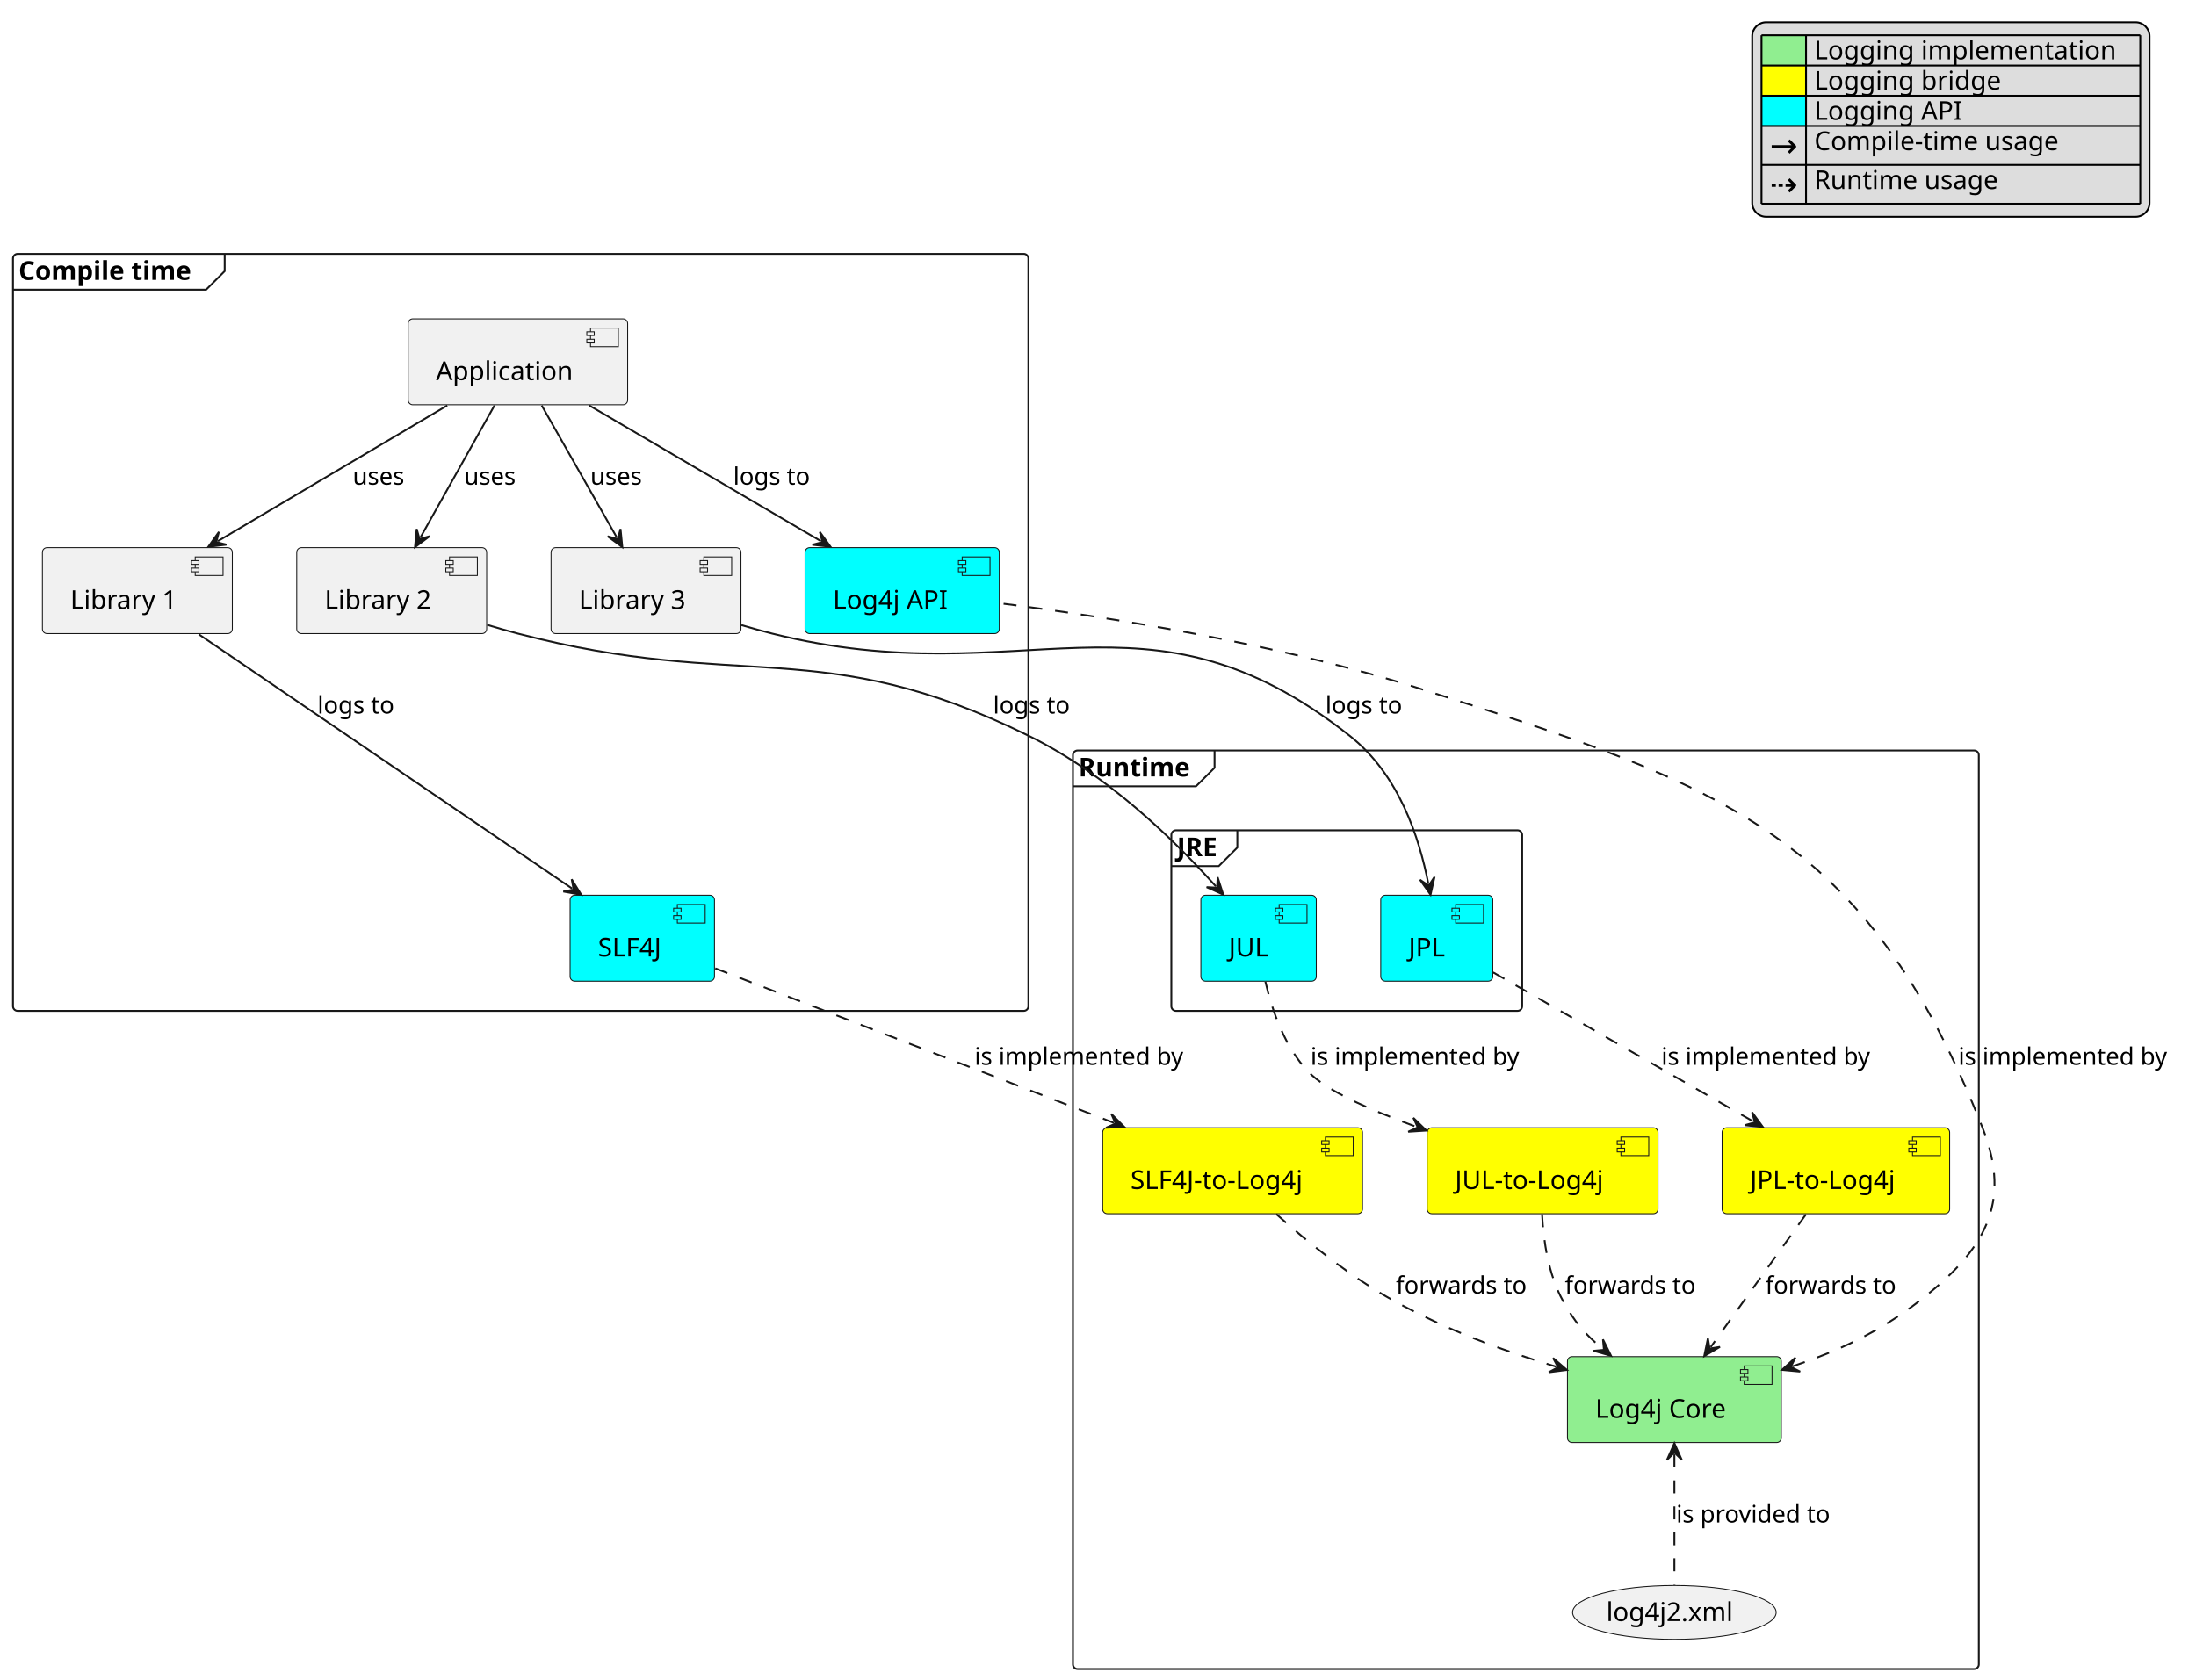
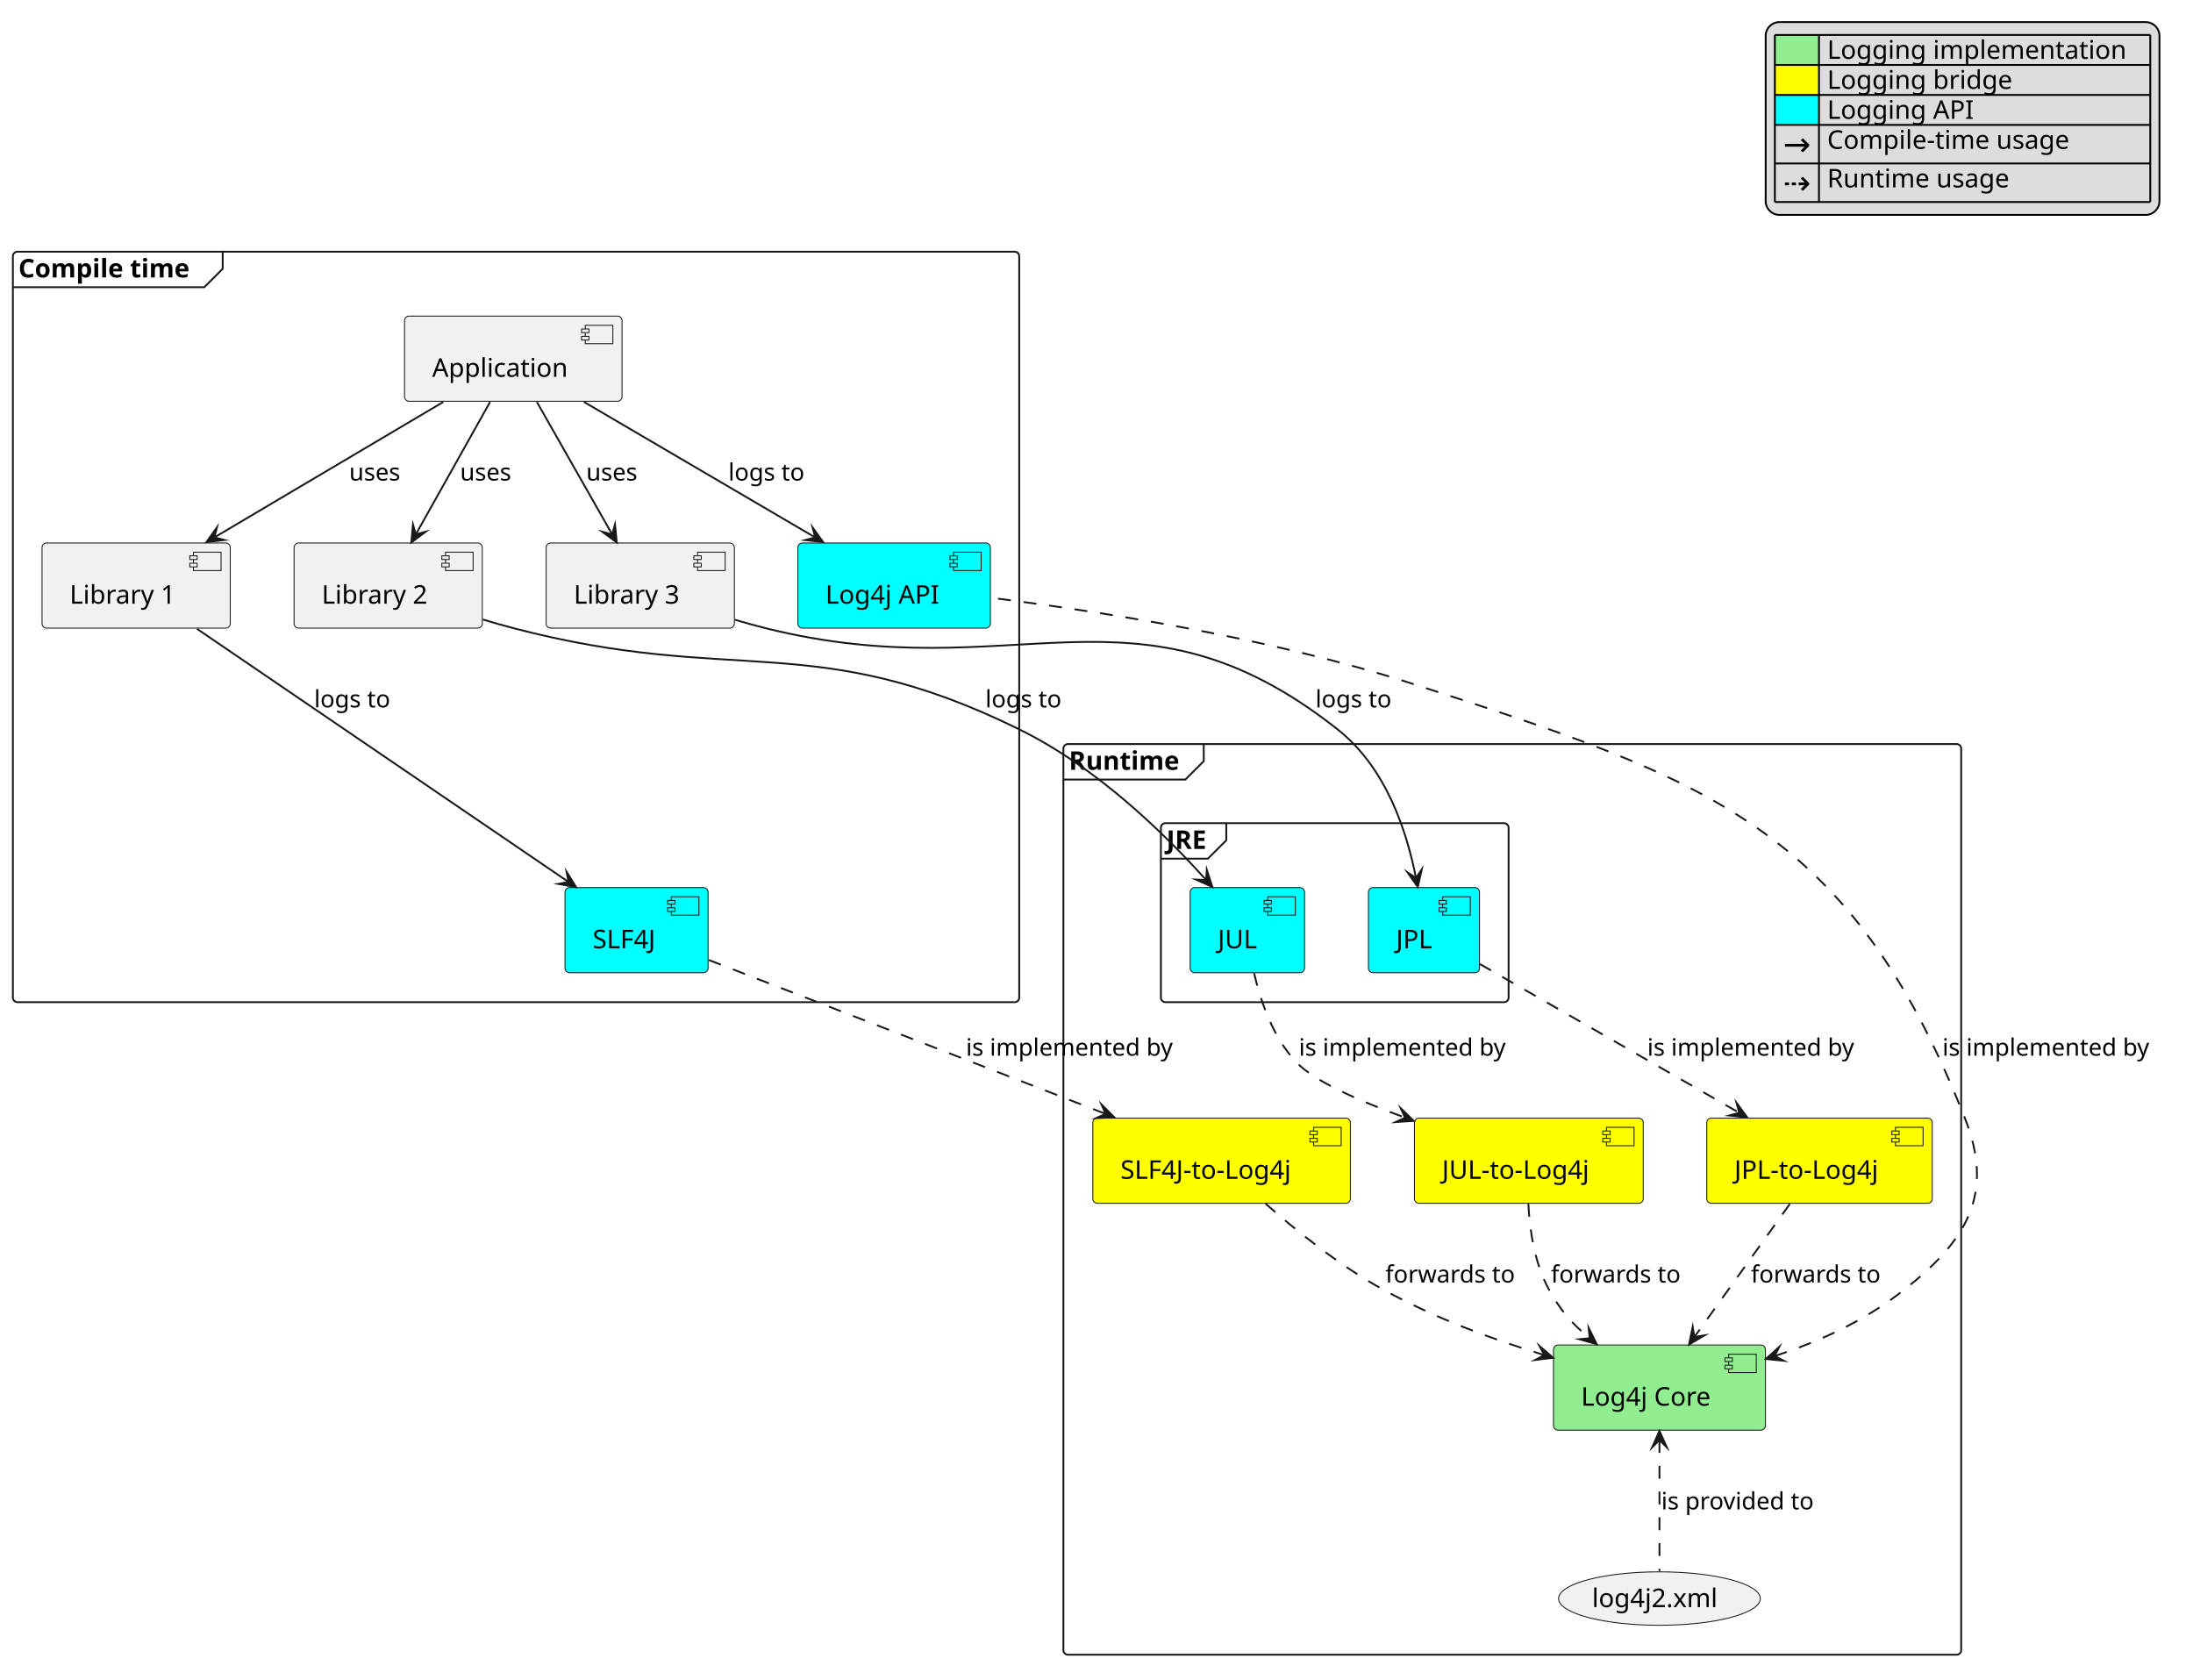
- <svg xmlns="http://www.w3.org/2000/svg" contentStyleType="text/css" data-diagram-type="DESCRIPTION" height="905px" preserveAspectRatio="none" style="width:1183px;height:905px;background:#FFFFFF;" version="1.1" viewBox="0 0 1183 905" width="1183px" zoomAndPan="magnify">
+ <svg xmlns="http://www.w3.org/2000/svg" contentStyleType="text/css" data-diagram-type="DESCRIPTION" height="913px" preserveAspectRatio="none" style="width:1192px;height:913px;background:#FFFFFF;" version="1.1" viewBox="0 0 1192 913" width="1192px" zoomAndPan="magnify">
  <defs />
  <g>
    <g class="legend" data-source-line="43">
-       <rect fill="#DDDDDD" height="104.797" rx="7.5" ry="7.5" style="stroke:#000000;stroke-width:1;" width="214.048" x="943.932" y="12" />
-       <rect fill="#90EE90" height="16.297" style="stroke:none;stroke-width:1;" width="23.982" x="948.932" y="19" />
-       <text fill="#000000" font-family="sans-serif" font-size="14" lengthAdjust="spacing" textLength="4.45" x="948.932" y="31.995"> </text>
-       <text fill="#000000" font-family="sans-serif" font-size="14" lengthAdjust="spacing" textLength="171.165" x="977.365" y="31.995">Logging implementation</text>
-       <rect fill="#FFFF00" height="16.297" style="stroke:none;stroke-width:1;" width="23.982" x="948.932" y="35.297" />
-       <text fill="#000000" font-family="sans-serif" font-size="14" lengthAdjust="spacing" textLength="4.45" x="948.932" y="48.292"> </text>
-       <text fill="#000000" font-family="sans-serif" font-size="14" lengthAdjust="spacing" textLength="105.157" x="977.365" y="48.292">Logging bridge</text>
-       <rect fill="#00FFFF" height="16.297" style="stroke:none;stroke-width:1;" width="23.982" x="948.932" y="51.594" />
-       <text fill="#000000" font-family="sans-serif" font-size="14" lengthAdjust="spacing" textLength="4.45" x="948.932" y="64.589"> </text>
-       <text fill="#000000" font-family="sans-serif" font-size="14" lengthAdjust="spacing" textLength="82.387" x="977.365" y="64.589">Logging API</text>
-       <text fill="#000000" font-family="sans-serif" font-size="14" lengthAdjust="spacing" textLength="4.45" x="948.932" y="85.542"> </text>
-       <text fill="#000000" font-family="sans-serif" font-size="18" lengthAdjust="spacing" textLength="15.082" x="953.382" y="84.599">→</text>
-       <text fill="#000000" font-family="sans-serif" font-size="14" lengthAdjust="spacing" textLength="4.45" x="968.464" y="85.542"> </text>
-       <text fill="#000000" font-family="sans-serif" font-size="14" lengthAdjust="spacing" textLength="140.636" x="977.365" y="80.886">Compile-time usage</text>
-       <text fill="#000000" font-family="sans-serif" font-size="14" lengthAdjust="spacing" textLength="4.45" x="948.932" y="106.495"> </text>
-       <text fill="#000000" font-family="sans-serif" font-size="18" lengthAdjust="spacing" textLength="15.082" x="953.382" y="105.552">⇢</text>
-       <text fill="#000000" font-family="sans-serif" font-size="14" lengthAdjust="spacing" textLength="4.45" x="968.464" y="106.495"> </text>
-       <text fill="#000000" font-family="sans-serif" font-size="14" lengthAdjust="spacing" textLength="105.8" x="977.365" y="101.839">Runtime usage</text>
-       <line style="stroke:#000000;stroke-width:1;" x1="948.932" x2="1152.98" y1="19" y2="19" />
-       <line style="stroke:#000000;stroke-width:1;" x1="948.932" x2="1152.98" y1="35.297" y2="35.297" />
-       <line style="stroke:#000000;stroke-width:1;" x1="948.932" x2="1152.98" y1="51.594" y2="51.594" />
-       <line style="stroke:#000000;stroke-width:1;" x1="948.932" x2="1152.98" y1="67.891" y2="67.891" />
-       <line style="stroke:#000000;stroke-width:1;" x1="948.932" x2="1152.98" y1="88.844" y2="88.844" />
-       <line style="stroke:#000000;stroke-width:1;" x1="948.932" x2="1152.98" y1="109.797" y2="109.797" />
-       <line style="stroke:#000000;stroke-width:1;" x1="948.932" x2="948.932" y1="19" y2="109.797" />
-       <line style="stroke:#000000;stroke-width:1;" x1="972.915" x2="972.915" y1="19" y2="109.797" />
-       <line style="stroke:#000000;stroke-width:1;" x1="1152.98" x2="1152.98" y1="19" y2="109.797" />
-     </g>
-     <g class="cluster" data-qualified-name="Compile time" data-source-line="1" id="ent0002">
+       <rect fill="#DDDDDD" height="104.797" rx="7.5" ry="7.5" style="stroke:#000000;stroke-width:1;" width="214.048" x="959.722" y="12" />
+       <rect fill="#90EE90" height="16.297" style="stroke:none;stroke-width:1;" width="23.982" x="964.722" y="19" />
+       <text fill="#000000" font-family="sans-serif" font-size="14" lengthAdjust="spacing" textLength="4.45" x="964.722" y="31.995"> </text>
+       <text fill="#000000" font-family="sans-serif" font-size="14" lengthAdjust="spacing" textLength="171.165" x="993.155" y="31.995">Logging implementation</text>
+       <rect fill="#FFFF00" height="16.297" style="stroke:none;stroke-width:1;" width="23.982" x="964.722" y="35.297" />
+       <text fill="#000000" font-family="sans-serif" font-size="14" lengthAdjust="spacing" textLength="4.45" x="964.722" y="48.292"> </text>
+       <text fill="#000000" font-family="sans-serif" font-size="14" lengthAdjust="spacing" textLength="105.157" x="993.155" y="48.292">Logging bridge</text>
+       <rect fill="#00FFFF" height="16.297" style="stroke:none;stroke-width:1;" width="23.982" x="964.722" y="51.594" />
+       <text fill="#000000" font-family="sans-serif" font-size="14" lengthAdjust="spacing" textLength="4.45" x="964.722" y="64.589"> </text>
+       <text fill="#000000" font-family="sans-serif" font-size="14" lengthAdjust="spacing" textLength="82.387" x="993.155" y="64.589">Logging API</text>
+       <text fill="#000000" font-family="sans-serif" font-size="14" lengthAdjust="spacing" textLength="4.45" x="964.722" y="85.542"> </text>
+       <text fill="#000000" font-family="sans-serif" font-size="18" lengthAdjust="spacing" textLength="15.082" x="969.172" y="84.599">→</text>
+       <text fill="#000000" font-family="sans-serif" font-size="14" lengthAdjust="spacing" textLength="4.45" x="984.254" y="85.542"> </text>
+       <text fill="#000000" font-family="sans-serif" font-size="14" lengthAdjust="spacing" textLength="140.636" x="993.155" y="80.886">Compile-time usage</text>
+       <text fill="#000000" font-family="sans-serif" font-size="14" lengthAdjust="spacing" textLength="4.45" x="964.722" y="106.495"> </text>
+       <text fill="#000000" font-family="sans-serif" font-size="18" lengthAdjust="spacing" textLength="15.082" x="969.172" y="105.552">⇢</text>
+       <text fill="#000000" font-family="sans-serif" font-size="14" lengthAdjust="spacing" textLength="4.45" x="984.254" y="106.495"> </text>
+       <text fill="#000000" font-family="sans-serif" font-size="14" lengthAdjust="spacing" textLength="105.8" x="993.155" y="101.839">Runtime usage</text>
+       <line style="stroke:#000000;stroke-width:1;" x1="964.722" x2="1168.77" y1="19" y2="19" />
+       <line style="stroke:#000000;stroke-width:1;" x1="964.722" x2="1168.77" y1="35.297" y2="35.297" />
+       <line style="stroke:#000000;stroke-width:1;" x1="964.722" x2="1168.77" y1="51.594" y2="51.594" />
+       <line style="stroke:#000000;stroke-width:1;" x1="964.722" x2="1168.77" y1="67.891" y2="67.891" />
+       <line style="stroke:#000000;stroke-width:1;" x1="964.722" x2="1168.77" y1="88.844" y2="88.844" />
+       <line style="stroke:#000000;stroke-width:1;" x1="964.722" x2="1168.77" y1="109.797" y2="109.797" />
+       <line style="stroke:#000000;stroke-width:1;" x1="964.722" x2="964.722" y1="19" y2="109.797" />
+       <line style="stroke:#000000;stroke-width:1;" x1="988.705" x2="988.705" y1="19" y2="109.797" />
+       <line style="stroke:#000000;stroke-width:1;" x1="1168.77" x2="1168.77" y1="19" y2="109.797" />
+     </g>
+     <g class="cluster" data-qualified-name="Compile time" data-source-line="1" id="ent0001">
      <rect fill="none" height="407.89" rx="2.5" ry="2.5" style="stroke:#181818;stroke-width:1;" width="547" x="7" y="136.797" />
      <path d="M121.043,136.797 L121.043,146.094 L111.043,156.094 L7,156.094" fill="none" style="stroke:#181818;stroke-width:1;" />
-       <text fill="#000000" font-family="sans-serif" font-size="14" font-weight="bold" lengthAdjust="spacing" textLength="104.043" x="10" y="150.792">Compile time</text>
-     </g>
-     <g class="cluster" data-qualified-name="Runtime" data-source-line="14" id="ent0014">
+       <text fill="#000000" font-family="sans-serif" font-size="14" font-weight="700" lengthAdjust="spacing" textLength="104.043" x="10" y="150.792">Compile time</text>
+     </g>
+     <g class="cluster" data-qualified-name="Runtime" data-source-line="14" id="ent0013">
      <rect fill="none" height="494.94" rx="2.5" ry="2.5" style="stroke:#181818;stroke-width:1;" width="488" x="578" y="404.387" />
      <path d="M654.288,404.387 L654.288,413.684 L644.288,423.684 L578,423.684" fill="none" style="stroke:#181818;stroke-width:1;" />
-       <text fill="#000000" font-family="sans-serif" font-size="14" font-weight="bold" lengthAdjust="spacing" textLength="66.288" x="581" y="418.382">Runtime</text>
-     </g>
-     <g class="cluster" data-qualified-name="Runtime.JRE" data-source-line="29" id="ent0025">
+       <text fill="#000000" font-family="sans-serif" font-size="14" font-weight="700" lengthAdjust="spacing" textLength="66.288" x="581" y="418.382">Runtime</text>
+     </g>
+     <g class="cluster" data-qualified-name="Runtime.JRE" data-source-line="29" id="ent0024">
      <rect fill="none" height="97.3" rx="2.5" ry="2.5" style="stroke:#181818;stroke-width:1;" width="189" x="631" y="447.387" />
      <path d="M666.553,447.387 L666.553,456.684 L656.553,466.684 L631,466.684" fill="none" style="stroke:#181818;stroke-width:1;" />
-       <text fill="#000000" font-family="sans-serif" font-size="14" font-weight="bold" lengthAdjust="spacing" textLength="25.553" x="634" y="461.382">JRE</text>
-     </g>
-     <g class="entity" data-qualified-name="Compile time.Application" data-source-line="2" id="ent0003">
+       <text fill="#000000" font-family="sans-serif" font-size="14" font-weight="700" lengthAdjust="spacing" textLength="25.553" x="634" y="461.382">JRE</text>
+     </g>
+     <g class="entity" data-qualified-name="Compile time.Application" data-source-line="2" id="ent0002">
      <rect fill="#F1F1F1" height="46.297" rx="2.5" ry="2.5" style="stroke:#181818;stroke-width:0.5;" width="118.224" x="219.89" y="171.797" />
      <rect fill="#F1F1F1" height="10" style="stroke:#181818;stroke-width:0.5;" width="15" x="318.114" y="176.797" />
      <rect fill="#F1F1F1" height="2" style="stroke:#181818;stroke-width:0.5;" width="4" x="316.114" y="178.797" />
      <rect fill="#F1F1F1" height="2" style="stroke:#181818;stroke-width:0.5;" width="4" x="316.114" y="182.797" />
      <text fill="#000000" font-family="sans-serif" font-size="14" lengthAdjust="spacing" textLength="78.224" x="234.89" y="204.792">Application</text>
    </g>
-     <g class="entity" data-qualified-name="Compile time.Log4j API" data-source-line="2" id="ent0004">
+     <g class="entity" data-qualified-name="Compile time.Log4j API" data-source-line="2" id="ent0003">
      <rect fill="#00FFFF" height="46.297" rx="2.5" ry="2.5" style="stroke:#181818;stroke-width:0.5;" width="104.647" x="433.68" y="295.097" />
      <rect fill="#00FFFF" height="10" style="stroke:#181818;stroke-width:0.5;" width="15" x="518.327" y="300.097" />
      <rect fill="#00FFFF" height="2" style="stroke:#181818;stroke-width:0.5;" width="4" x="516.327" y="302.097" />
      <rect fill="#00FFFF" height="2" style="stroke:#181818;stroke-width:0.5;" width="4" x="516.327" y="306.097" />
      <text fill="#000000" font-family="sans-serif" font-size="14" lengthAdjust="spacing" textLength="64.647" x="448.68" y="328.092">Log4j API</text>
    </g>
-     <g class="entity" data-qualified-name="Compile time.SLF4J" data-source-line="6" id="ent0006">
+     <g class="entity" data-qualified-name="Compile time.SLF4J" data-source-line="6" id="ent0005">
      <rect fill="#00FFFF" height="46.297" rx="2.5" ry="2.5" style="stroke:#181818;stroke-width:0.5;" width="77.775" x="307.11" y="482.387" />
      <rect fill="#00FFFF" height="10" style="stroke:#181818;stroke-width:0.5;" width="15" x="364.885" y="487.387" />
      <rect fill="#00FFFF" height="2" style="stroke:#181818;stroke-width:0.5;" width="4" x="362.885" y="489.387" />
      <rect fill="#00FFFF" height="2" style="stroke:#181818;stroke-width:0.5;" width="4" x="362.885" y="493.387" />
      <text fill="#000000" font-family="sans-serif" font-size="14" lengthAdjust="spacing" textLength="37.775" x="322.11" y="515.382">SLF4J</text>
    </g>
-     <g class="entity" data-qualified-name="Compile time.Library 1" data-source-line="8" id="ent0007">
+     <g class="entity" data-qualified-name="Compile time.Library 1" data-source-line="8" id="ent0006">
      <rect fill="#F1F1F1" height="46.297" rx="2.5" ry="2.5" style="stroke:#181818;stroke-width:0.5;" width="102.31" x="22.85" y="295.097" />
      <rect fill="#F1F1F1" height="10" style="stroke:#181818;stroke-width:0.5;" width="15" x="105.16" y="300.097" />
      <rect fill="#F1F1F1" height="2" style="stroke:#181818;stroke-width:0.5;" width="4" x="103.16" y="302.097" />
      <rect fill="#F1F1F1" height="2" style="stroke:#181818;stroke-width:0.5;" width="4" x="103.16" y="306.097" />
      <text fill="#000000" font-family="sans-serif" font-size="14" lengthAdjust="spacing" textLength="62.31" x="37.85" y="328.092">Library 1</text>
    </g>
-     <g class="entity" data-qualified-name="Compile time.Library 2" data-source-line="10" id="ent0010">
+     <g class="entity" data-qualified-name="Compile time.Library 2" data-source-line="10" id="ent0009">
      <rect fill="#F1F1F1" height="46.297" rx="2.5" ry="2.5" style="stroke:#181818;stroke-width:0.5;" width="102.31" x="159.85" y="295.097" />
      <rect fill="#F1F1F1" height="10" style="stroke:#181818;stroke-width:0.5;" width="15" x="242.16" y="300.097" />
      <rect fill="#F1F1F1" height="2" style="stroke:#181818;stroke-width:0.5;" width="4" x="240.16" y="302.097" />
      <rect fill="#F1F1F1" height="2" style="stroke:#181818;stroke-width:0.5;" width="4" x="240.16" y="306.097" />
      <text fill="#000000" font-family="sans-serif" font-size="14" lengthAdjust="spacing" textLength="62.31" x="174.85" y="328.092">Library 2</text>
    </g>
-     <g class="entity" data-qualified-name="Compile time.Library 3" data-source-line="11" id="ent0012">
+     <g class="entity" data-qualified-name="Compile time.Library 3" data-source-line="11" id="ent0011">
      <rect fill="#F1F1F1" height="46.297" rx="2.5" ry="2.5" style="stroke:#181818;stroke-width:0.5;" width="102.31" x="296.85" y="295.097" />
      <rect fill="#F1F1F1" height="10" style="stroke:#181818;stroke-width:0.5;" width="15" x="379.16" y="300.097" />
      <rect fill="#F1F1F1" height="2" style="stroke:#181818;stroke-width:0.5;" width="4" x="377.16" y="302.097" />
      <rect fill="#F1F1F1" height="2" style="stroke:#181818;stroke-width:0.5;" width="4" x="377.16" y="306.097" />
      <text fill="#000000" font-family="sans-serif" font-size="14" lengthAdjust="spacing" textLength="62.31" x="311.85" y="328.092">Library 3</text>
    </g>
-     <g class="entity" data-qualified-name="Runtime.Log4j Core" data-source-line="16" id="ent0015">
+     <g class="entity" data-qualified-name="Runtime.Log4j Core" data-source-line="16" id="ent0014">
      <rect fill="#90EE90" height="46.297" rx="2.5" ry="2.5" style="stroke:#181818;stroke-width:0.5;" width="115.209" x="844.4" y="730.987" />
      <rect fill="#90EE90" height="10" style="stroke:#181818;stroke-width:0.5;" width="15" x="939.609" y="735.987" />
      <rect fill="#90EE90" height="2" style="stroke:#181818;stroke-width:0.5;" width="4" x="937.609" y="737.987" />
      <rect fill="#90EE90" height="2" style="stroke:#181818;stroke-width:0.5;" width="4" x="937.609" y="741.987" />
      <text fill="#000000" font-family="sans-serif" font-size="14" lengthAdjust="spacing" textLength="75.209" x="859.4" y="763.982">Log4j Core</text>
    </g>
-     <g class="entity" data-qualified-name="Runtime.log4j2.xml" data-source-line="17" id="ent0017">
+     <g class="entity" data-qualified-name="Runtime.log4j2.xml" data-source-line="17" id="ent0016">
      <ellipse cx="901.997" cy="868.811" fill="#F1F1F1" rx="54.837" ry="14.524" style="stroke:#181818;stroke-width:0.5;" />
      <text fill="#000000" font-family="sans-serif" font-size="14" lengthAdjust="spacing" textLength="73.309" x="865.343" y="873.459">log4j2.xml</text>
    </g>
-     <g class="entity" data-qualified-name="Runtime.JPL-to-Log4j" data-source-line="20" id="ent0019">
+     <g class="entity" data-qualified-name="Runtime.JPL-to-Log4j" data-source-line="20" id="ent0018">
      <rect fill="#FFFF00" height="46.297" rx="2.5" ry="2.5" style="stroke:#181818;stroke-width:0.5;" width="122.578" x="927.71" y="607.687" />
      <rect fill="#FFFF00" height="10" style="stroke:#181818;stroke-width:0.5;" width="15" x="1030.288" y="612.687" />
      <rect fill="#FFFF00" height="2" style="stroke:#181818;stroke-width:0.5;" width="4" x="1028.288" y="614.687" />
      <rect fill="#FFFF00" height="2" style="stroke:#181818;stroke-width:0.5;" width="4" x="1028.288" y="618.687" />
      <text fill="#000000" font-family="sans-serif" font-size="14" lengthAdjust="spacing" textLength="82.578" x="942.71" y="640.682">JPL-to-Log4j</text>
    </g>
-     <g class="entity" data-qualified-name="Runtime.SLF4J-to-Log4j" data-source-line="23" id="ent0021">
+     <g class="entity" data-qualified-name="Runtime.SLF4J-to-Log4j" data-source-line="23" id="ent0020">
      <rect fill="#FFFF00" height="46.297" rx="2.5" ry="2.5" style="stroke:#181818;stroke-width:0.5;" width="139.982" x="594.01" y="607.687" />
      <rect fill="#FFFF00" height="10" style="stroke:#181818;stroke-width:0.5;" width="15" x="713.992" y="612.687" />
      <rect fill="#FFFF00" height="2" style="stroke:#181818;stroke-width:0.5;" width="4" x="711.992" y="614.687" />
      <rect fill="#FFFF00" height="2" style="stroke:#181818;stroke-width:0.5;" width="4" x="711.992" y="618.687" />
      <text fill="#000000" font-family="sans-serif" font-size="14" lengthAdjust="spacing" textLength="99.982" x="609.01" y="640.682">SLF4J-to-Log4j</text>
    </g>
-     <g class="entity" data-qualified-name="Runtime.JUL-to-Log4j" data-source-line="26" id="ent0023">
+     <g class="entity" data-qualified-name="Runtime.JUL-to-Log4j" data-source-line="26" id="ent0022">
      <rect fill="#FFFF00" height="46.297" rx="2.5" ry="2.5" style="stroke:#181818;stroke-width:0.5;" width="124.383" x="768.81" y="607.687" />
      <rect fill="#FFFF00" height="10" style="stroke:#181818;stroke-width:0.5;" width="15" x="873.193" y="612.687" />
      <rect fill="#FFFF00" height="2" style="stroke:#181818;stroke-width:0.5;" width="4" x="871.193" y="614.687" />
      <rect fill="#FFFF00" height="2" style="stroke:#181818;stroke-width:0.5;" width="4" x="871.193" y="618.687" />
      <text fill="#000000" font-family="sans-serif" font-size="14" lengthAdjust="spacing" textLength="84.383" x="783.81" y="640.682">JUL-to-Log4j</text>
    </g>
-     <g class="entity" data-qualified-name="Runtime.JRE.JPL" data-source-line="30" id="ent0026">
+     <g class="entity" data-qualified-name="Runtime.JRE.JPL" data-source-line="30" id="ent0025">
      <rect fill="#00FFFF" height="46.297" rx="2.5" ry="2.5" style="stroke:#181818;stroke-width:0.5;" width="60.371" x="743.81" y="482.387" />
      <rect fill="#00FFFF" height="10" style="stroke:#181818;stroke-width:0.5;" width="15" x="784.181" y="487.387" />
      <rect fill="#00FFFF" height="2" style="stroke:#181818;stroke-width:0.5;" width="4" x="782.181" y="489.387" />
      <rect fill="#00FFFF" height="2" style="stroke:#181818;stroke-width:0.5;" width="4" x="782.181" y="493.387" />
      <text fill="#000000" font-family="sans-serif" font-size="14" lengthAdjust="spacing" textLength="20.371" x="758.81" y="515.382">JPL</text>
    </g>
-     <g class="entity" data-qualified-name="Runtime.JRE.JUL" data-source-line="31" id="ent0027">
+     <g class="entity" data-qualified-name="Runtime.JRE.JUL" data-source-line="31" id="ent0026">
      <rect fill="#00FFFF" height="46.297" rx="2.5" ry="2.5" style="stroke:#181818;stroke-width:0.5;" width="62.176" x="646.91" y="482.387" />
      <rect fill="#00FFFF" height="10" style="stroke:#181818;stroke-width:0.5;" width="15" x="689.086" y="487.387" />
      <rect fill="#00FFFF" height="2" style="stroke:#181818;stroke-width:0.5;" width="4" x="687.086" y="489.387" />
      <rect fill="#00FFFF" height="2" style="stroke:#181818;stroke-width:0.5;" width="4" x="687.086" y="493.387" />
      <text fill="#000000" font-family="sans-serif" font-size="14" lengthAdjust="spacing" textLength="22.176" x="661.91" y="515.382">JUL</text>
    </g>
-     <g class="link" data-entity-1="ent0003" data-entity-2="ent0004" data-link-type="dependency" data-source-line="2" id="lnk5">
-       <path d="M317.45,218.477 C354.51,240.197 405.113,269.844 442.233,291.594" fill="none" id="Application-to-Log4j API" style="stroke:#181818;stroke-width:1;" />
-       <polygon fill="#181818" points="447.41,294.627,441.667,286.626,443.096,292.099,437.623,293.528,447.41,294.627" style="stroke:#181818;stroke-width:1;" />
-       <text fill="#000000" font-family="sans-serif" font-size="13" lengthAdjust="spacing" textLength="43.773" x="395" y="261.164">logs to</text>
-     </g>
-     <g class="link" data-entity-1="ent0007" data-entity-2="ent0006" data-link-type="dependency" data-source-line="8" id="lnk8">
-       <path d="M107.08,341.777 C159.46,377.467 255.951,443.189 308.191,478.779" fill="none" id="Library 1-to-SLF4J" style="stroke:#181818;stroke-width:1;" />
-       <polygon fill="#181818" points="313.15,482.157,307.964,473.784,309.018,479.342,303.46,480.395,313.15,482.157" style="stroke:#181818;stroke-width:1;" />
-       <text fill="#000000" font-family="sans-serif" font-size="13" lengthAdjust="spacing" textLength="43.773" x="171" y="384.454">logs to</text>
-     </g>
-     <g class="link" data-entity-1="ent0003" data-entity-2="ent0007" data-link-type="dependency" data-source-line="9" id="lnk9">
-       <path d="M240.92,218.477 C204.22,240.197 154.144,269.822 117.384,291.572" fill="none" id="Application-to-Library 1" style="stroke:#181818;stroke-width:1;" />
-       <polygon fill="#181818" points="112.22,294.627,122.003,293.486,116.523,292.081,117.929,286.601,112.22,294.627" style="stroke:#181818;stroke-width:1;" />
-       <text fill="#000000" font-family="sans-serif" font-size="13" lengthAdjust="spacing" textLength="29.783" x="190" y="261.164">uses</text>
-     </g>
-     <g class="link" data-entity-1="ent0003" data-entity-2="ent0010" data-link-type="dependency" data-source-line="10" id="lnk11">
-       <path d="M266.37,218.477 C254.16,240.257 238.685,267.853 226.494,289.593" fill="none" id="Application-to-Library 2" style="stroke:#181818;stroke-width:1;" />
-       <polygon fill="#181818" points="223.56,294.827,231.451,288.933,226.005,290.466,224.473,285.02,223.56,294.827" style="stroke:#181818;stroke-width:1;" />
-       <text fill="#000000" font-family="sans-serif" font-size="13" lengthAdjust="spacing" textLength="29.783" x="250" y="261.164">uses</text>
-     </g>
-     <g class="link" data-entity-1="ent0003" data-entity-2="ent0012" data-link-type="dependency" data-source-line="11" id="lnk13">
-       <path d="M291.82,218.477 C304.21,240.257 319.913,267.872 332.283,289.612" fill="none" id="Application-to-Library 3" style="stroke:#181818;stroke-width:1;" />
-       <polygon fill="#181818" points="335.25,294.827,334.276,285.026,332.777,290.481,327.322,288.983,335.25,294.827" style="stroke:#181818;stroke-width:1;" />
-       <text fill="#000000" font-family="sans-serif" font-size="13" lengthAdjust="spacing" textLength="29.783" x="318" y="261.164">uses</text>
-     </g>
-     <g class="link" data-entity-1="ent0015" data-entity-2="ent0004" data-link-type="dependency" data-source-line="16" id="lnk16">
-       <path d="M965.636,736.233 C990.146,727.983 1012.3,717.837 1034,700.987 C1068.85,673.907 1084.21,648.737 1068,607.687 C1005.38,449.177 928.36,423.197 766,371.387 C688.86,346.777 595.84,332.317 538.82,325.087" fill="none" id="Log4j Core-backto-Log4j API" style="stroke:#181818;stroke-width:1;stroke-dasharray:7,7;" />
-       <polygon fill="#181818" points="959.95,738.147,969.756,739.067,964.689,736.552,967.204,731.485,959.95,738.147" style="stroke:#181818;stroke-width:1;" />
-       <text fill="#000000" font-family="sans-serif" font-size="13" lengthAdjust="spacing" textLength="120.98" x="1055" y="573.754">is implemented by</text>
-     </g>
-     <g class="link" data-entity-1="ent0015" data-entity-2="ent0017" data-link-type="dependency" data-source-line="17" id="lnk18">
-       <path d="M902,783.657 C902,806.397 902,834.787 902,853.847" fill="none" id="Log4j Core-backto-log4j2.xml" style="stroke:#181818;stroke-width:1;stroke-dasharray:7,7;" />
-       <polygon fill="#181818" points="902,777.657,898,786.657,902,782.657,906,786.657,902,777.657" style="stroke:#181818;stroke-width:1;" />
+     <g class="link" data-entity-1="ent0002" data-entity-2="ent0003" data-link-type="dependency" data-source-line="2" id="lnk4">
+       <path d="M317.45,218.477 C354.51,240.197 405.976,270.349 443.096,292.099" fill="none" id="Application-to-Log4j API" style="stroke:#181818;stroke-width:1;" />
+       <polygon fill="#181818" points="447.41,294.627,441.667,286.626,443.096,292.099,437.623,293.528,447.41,294.627" style="stroke:#181818;stroke-width:1;stroke-linejoin:miter;stroke-miterlimit:10;" />
+       <text fill="#000000" font-family="sans-serif" font-size="13" lengthAdjust="spacing" textLength="43.773" x="395.89" y="261.164">logs to</text>
+     </g>
+     <g class="link" data-entity-1="ent0006" data-entity-2="ent0005" data-link-type="dependency" data-source-line="8" id="lnk7">
+       <path d="M107.08,341.777 C159.46,377.467 256.778,443.752 309.018,479.342" fill="none" id="Library 1-to-SLF4J" style="stroke:#181818;stroke-width:1;" />
+       <polygon fill="#181818" points="313.15,482.157,307.964,473.784,309.018,479.342,303.46,480.395,313.15,482.157" style="stroke:#181818;stroke-width:1;stroke-linejoin:miter;stroke-miterlimit:10;" />
+       <text fill="#000000" font-family="sans-serif" font-size="13" lengthAdjust="spacing" textLength="43.773" x="170.74" y="384.454">logs to</text>
+     </g>
+     <g class="link" data-entity-1="ent0002" data-entity-2="ent0006" data-link-type="dependency" data-source-line="9" id="lnk8">
+       <path d="M240.92,218.477 C204.22,240.197 153.283,270.331 116.523,292.081" fill="none" id="Application-to-Library 1" style="stroke:#181818;stroke-width:1;" />
+       <polygon fill="#181818" points="112.22,294.627,122.003,293.486,116.523,292.081,117.929,286.601,112.22,294.627" style="stroke:#181818;stroke-width:1;stroke-linejoin:miter;stroke-miterlimit:10;" />
+       <text fill="#000000" font-family="sans-serif" font-size="13" lengthAdjust="spacing" textLength="29.783" x="189.77" y="261.164">uses</text>
+     </g>
+     <g class="link" data-entity-1="ent0002" data-entity-2="ent0009" data-link-type="dependency" data-source-line="10" id="lnk10">
+       <path d="M266.37,218.477 C254.16,240.257 238.195,268.726 226.005,290.466" fill="none" id="Application-to-Library 2" style="stroke:#181818;stroke-width:1;" />
+       <polygon fill="#181818" points="223.56,294.827,231.451,288.933,226.005,290.466,224.473,285.02,223.56,294.827" style="stroke:#181818;stroke-width:1;stroke-linejoin:miter;stroke-miterlimit:10;" />
+       <text fill="#000000" font-family="sans-serif" font-size="13" lengthAdjust="spacing" textLength="29.783" x="250.07" y="261.164">uses</text>
+     </g>
+     <g class="link" data-entity-1="ent0002" data-entity-2="ent0011" data-link-type="dependency" data-source-line="11" id="lnk12">
+       <path d="M291.82,218.477 C304.21,240.257 320.407,268.741 332.777,290.481" fill="none" id="Application-to-Library 3" style="stroke:#181818;stroke-width:1;" />
+       <polygon fill="#181818" points="335.25,294.827,334.276,285.026,332.777,290.481,327.322,288.983,335.25,294.827" style="stroke:#181818;stroke-width:1;stroke-linejoin:miter;stroke-miterlimit:10;" />
+       <text fill="#000000" font-family="sans-serif" font-size="13" lengthAdjust="spacing" textLength="29.783" x="318.63" y="261.164">uses</text>
+     </g>
+     <g class="link" data-entity-1="ent0014" data-entity-2="ent0003" data-link-type="dependency" data-source-line="16" id="lnk15">
+       <path d="M964.588,737.03 C989.468,728.82 1013.06,718.227 1035,700.987 C1069.58,673.807 1084.16,648.597 1068,607.687 C1005.51,449.507 928.86,423.617 767,371.387 C689.56,346.397 596.02,332.027 538.78,324.927" fill="none" id="Log4j Core-backto-Log4j API" style="stroke:#181818;stroke-width:1;stroke-dasharray:7,7;" />
+       <polygon fill="#181818" points="959.84,738.597,969.64,739.575,964.588,737.03,967.133,731.978,959.84,738.597" style="stroke:#181818;stroke-width:1;stroke-linejoin:miter;stroke-miterlimit:10;" />
+       <text fill="#000000" font-family="sans-serif" font-size="13" lengthAdjust="spacing" textLength="120.98" x="1055.79" y="573.754">is implemented by</text>
+     </g>
+     <g class="link" data-entity-1="ent0014" data-entity-2="ent0016" data-link-type="dependency" data-source-line="17" id="lnk17">
+       <path d="M902,782.657 C902,805.397 902,834.787 902,853.847" fill="none" id="Log4j Core-backto-log4j2.xml" style="stroke:#181818;stroke-width:1;stroke-dasharray:7,7;" />
+       <polygon fill="#181818" points="902,777.657,898,786.657,902,782.657,906,786.657,902,777.657" style="stroke:#181818;stroke-width:1;stroke-linejoin:miter;stroke-miterlimit:10;" />
      <text fill="#000000" font-family="sans-serif" font-size="13" lengthAdjust="spacing" textLength="89.058" x="903" y="820.344">is provided to</text>
    </g>
-     <g class="link" data-entity-1="ent0019" data-entity-2="ent0015" data-link-type="dependency" data-source-line="20" id="lnk20">
-       <path d="M972.84,654.367 C957.21,676.157 937.168,704.102 921.568,725.842" fill="none" id="JPL-to-Log4j-to-Log4j Core" style="stroke:#181818;stroke-width:1;stroke-dasharray:7,7;" />
-       <polygon fill="#181818" points="918.07,730.717,926.567,725.737,920.985,726.654,920.067,721.073,918.07,730.717" style="stroke:#181818;stroke-width:1;" />
-       <text fill="#000000" font-family="sans-serif" font-size="13" lengthAdjust="spacing" textLength="74.026" x="951" y="697.054">forwards to</text>
-     </g>
-     <g class="link" data-entity-1="ent0021" data-entity-2="ent0015" data-link-type="dependency" data-source-line="23" id="lnk22">
-       <path d="M687.54,654.197 C704.2,669.077 727.66,688.167 751,700.987 C780.17,716.997 809.435,727.726 838.385,736.446" fill="none" id="SLF4J-to-Log4j-to-Log4j Core" style="stroke:#181818;stroke-width:1;stroke-dasharray:7,7;" />
-       <polygon fill="#181818" points="844.13,738.177,836.666,731.751,839.342,736.735,834.359,739.411,844.13,738.177" style="stroke:#181818;stroke-width:1;" />
-       <text fill="#000000" font-family="sans-serif" font-size="13" lengthAdjust="spacing" textLength="74.026" x="752" y="697.054">forwards to</text>
-     </g>
-     <g class="link" data-entity-1="ent0023" data-entity-2="ent0015" data-link-type="dependency" data-source-line="26" id="lnk24">
-       <path d="M830.73,654.277 C831.45,668.457 834.1,686.737 842,700.987 C848.29,712.327 853.446,718.532 863.276,726.702" fill="none" id="JUL-to-Log4j-to-Log4j Core" style="stroke:#181818;stroke-width:1;stroke-dasharray:7,7;" />
-       <polygon fill="#181818" points="867.89,730.537,863.525,721.708,864.045,727.341,858.412,727.86,867.89,730.537" style="stroke:#181818;stroke-width:1;" />
+     <g class="link" data-entity-1="ent0018" data-entity-2="ent0014" data-link-type="dependency" data-source-line="20" id="lnk19">
+       <path d="M972.84,654.367 C957.21,676.157 936.585,704.914 920.985,726.654" fill="none" id="JPL-to-Log4j-to-Log4j Core" style="stroke:#181818;stroke-width:1;stroke-dasharray:7,7;" />
+       <polygon fill="#181818" points="918.07,730.717,926.567,725.737,920.985,726.654,920.067,721.073,918.07,730.717" style="stroke:#181818;stroke-width:1;stroke-linejoin:miter;stroke-miterlimit:10;" />
+       <text fill="#000000" font-family="sans-serif" font-size="13" lengthAdjust="spacing" textLength="74.026" x="951.71" y="697.054">forwards to</text>
+     </g>
+     <g class="link" data-entity-1="ent0020" data-entity-2="ent0014" data-link-type="dependency" data-source-line="23" id="lnk21">
+       <path d="M687.86,654.167 C704.74,669.027 728.47,688.117 752,700.987 C780.91,716.787 810.727,727.738 839.418,736.488" fill="none" id="SLF4J-to-Log4j-to-Log4j Core" style="stroke:#181818;stroke-width:1;stroke-dasharray:7,7;" />
+       <polygon fill="#181818" points="844.2,737.947,836.758,731.495,839.418,736.488,834.425,739.147,844.2,737.947" style="stroke:#181818;stroke-width:1;stroke-linejoin:miter;stroke-miterlimit:10;" />
+       <text fill="#000000" font-family="sans-serif" font-size="13" lengthAdjust="spacing" textLength="74.026" x="753" y="697.054">forwards to</text>
+     </g>
+     <g class="link" data-entity-1="ent0022" data-entity-2="ent0014" data-link-type="dependency" data-source-line="26" id="lnk23">
+       <path d="M830.73,654.277 C831.45,668.457 834.1,686.737 842,700.987 C848.29,712.327 854.215,719.171 864.045,727.341" fill="none" id="JUL-to-Log4j-to-Log4j Core" style="stroke:#181818;stroke-width:1;stroke-dasharray:7,7;" />
+       <polygon fill="#181818" points="867.89,730.537,863.525,721.708,864.045,727.341,858.412,727.86,867.89,730.537" style="stroke:#181818;stroke-width:1;stroke-linejoin:miter;stroke-miterlimit:10;" />
      <text fill="#000000" font-family="sans-serif" font-size="13" lengthAdjust="spacing" textLength="74.026" x="843" y="697.054">forwards to</text>
    </g>
-     <g class="link" data-entity-1="ent0010" data-entity-2="ent0027" data-link-type="dependency" data-source-line="36" id="lnk28">
-       <path d="M262.42,336.687 C267.99,338.367 273.6,339.977 279,341.387 C399.58,372.967 442.17,341.357 554,396.387 C596.8,417.457 632.52,452.594 654.97,477.584" fill="none" id="Library 2-to-JUL" style="stroke:#181818;stroke-width:1;" />
-       <polygon fill="#181818" points="658.98,482.047,655.941,472.679,655.639,478.327,649.99,478.025,658.98,482.047" style="stroke:#181818;stroke-width:1;" />
-       <text fill="#000000" font-family="sans-serif" font-size="13" lengthAdjust="spacing" textLength="43.773" x="535" y="384.454">logs to</text>
-     </g>
-     <g class="link" data-entity-1="ent0012" data-entity-2="ent0026" data-link-type="dependency" data-source-line="37" id="lnk29">
-       <path d="M399.39,336.817 C404.96,338.467 410.58,340.037 416,341.387 C552.18,375.427 616.8,309.447 727,396.387 C753.84,417.567 764.486,451.253 769.466,476.203" fill="none" id="Library 3-to-JPL" style="stroke:#181818;stroke-width:1;" />
-       <polygon fill="#181818" points="770.64,482.087,772.801,472.478,769.661,477.184,764.956,474.044,770.64,482.087" style="stroke:#181818;stroke-width:1;" />
-       <text fill="#000000" font-family="sans-serif" font-size="13" lengthAdjust="spacing" textLength="43.773" x="714" y="384.454">logs to</text>
-     </g>
-     <g class="link" data-entity-1="ent0026" data-entity-2="ent0019" data-link-type="dependency" data-source-line="39" id="lnk30">
-       <path d="M804.35,523.937 C842.43,545.777 902.615,580.292 944.485,604.302" fill="none" id="JPL-to-JPL-to-Log4j" style="stroke:#181818;stroke-width:1;stroke-dasharray:7,7;" />
-       <polygon fill="#181818" points="949.69,607.287,943.872,599.34,945.353,604.8,939.893,606.28,949.69,607.287" style="stroke:#181818;stroke-width:1;" />
-       <text fill="#000000" font-family="sans-serif" font-size="13" lengthAdjust="spacing" textLength="120.98" x="895" y="573.754">is implemented by</text>
-     </g>
-     <g class="link" data-entity-1="ent0027" data-entity-2="ent0023" data-link-type="dependency" data-source-line="40" id="lnk31">
-       <path d="M681.67,528.947 C685.25,544.377 692.12,564.417 705,577.687 C714.65,587.627 736.161,597.29 762.801,607.12" fill="none" id="JUL-to-JUL-to-Log4j" style="stroke:#181818;stroke-width:1;stroke-dasharray:7,7;" />
-       <polygon fill="#181818" points="768.43,609.197,761.371,602.329,763.739,607.466,758.602,609.834,768.43,609.197" style="stroke:#181818;stroke-width:1;" />
+     <g class="link" data-entity-1="ent0009" data-entity-2="ent0026" data-link-type="dependency" data-source-line="36" id="lnk27">
+       <path d="M262.42,336.687 C267.99,338.367 273.6,339.977 279,341.387 C399.58,372.967 442.17,341.357 554,396.387 C596.8,417.457 633.188,453.337 655.639,478.327" fill="none" id="Library 2-to-JUL" style="stroke:#181818;stroke-width:1;" />
+       <polygon fill="#181818" points="658.98,482.047,655.941,472.679,655.639,478.327,649.99,478.025,658.98,482.047" style="stroke:#181818;stroke-width:1;stroke-linejoin:miter;stroke-miterlimit:10;" />
+       <text fill="#000000" font-family="sans-serif" font-size="13" lengthAdjust="spacing" textLength="43.773" x="535.59" y="384.454">logs to</text>
+     </g>
+     <g class="link" data-entity-1="ent0011" data-entity-2="ent0025" data-link-type="dependency" data-source-line="37" id="lnk28">
+       <path d="M399.39,336.817 C404.96,338.467 410.58,340.037 416,341.387 C552.18,375.427 616.8,309.447 727,396.387 C753.84,417.567 764.681,452.234 769.661,477.184" fill="none" id="Library 3-to-JPL" style="stroke:#181818;stroke-width:1;" />
+       <polygon fill="#181818" points="770.64,482.087,772.801,472.478,769.661,477.184,764.956,474.044,770.64,482.087" style="stroke:#181818;stroke-width:1;stroke-linejoin:miter;stroke-miterlimit:10;" />
+       <text fill="#000000" font-family="sans-serif" font-size="13" lengthAdjust="spacing" textLength="43.773" x="714.99" y="384.454">logs to</text>
+     </g>
+     <g class="link" data-entity-1="ent0025" data-entity-2="ent0018" data-link-type="dependency" data-source-line="39" id="lnk29">
+       <path d="M804.35,523.937 C842.43,545.777 903.483,580.79 945.353,604.8" fill="none" id="JPL-to-JPL-to-Log4j" style="stroke:#181818;stroke-width:1;stroke-dasharray:7,7;" />
+       <polygon fill="#181818" points="949.69,607.287,943.872,599.34,945.353,604.8,939.893,606.28,949.69,607.287" style="stroke:#181818;stroke-width:1;stroke-linejoin:miter;stroke-miterlimit:10;" />
+       <text fill="#000000" font-family="sans-serif" font-size="13" lengthAdjust="spacing" textLength="120.98" x="895.37" y="573.754">is implemented by</text>
+     </g>
+     <g class="link" data-entity-1="ent0026" data-entity-2="ent0022" data-link-type="dependency" data-source-line="40" id="lnk30">
+       <path d="M681.67,528.947 C685.25,544.377 692.12,564.417 705,577.687 C714.65,587.627 737.099,597.636 763.739,607.466" fill="none" id="JUL-to-JUL-to-Log4j" style="stroke:#181818;stroke-width:1;stroke-dasharray:7,7;" />
+       <polygon fill="#181818" points="768.43,609.197,761.371,602.329,763.739,607.466,758.602,609.834,768.43,609.197" style="stroke:#181818;stroke-width:1;stroke-linejoin:miter;stroke-miterlimit:10;" />
      <text fill="#000000" font-family="sans-serif" font-size="13" lengthAdjust="spacing" textLength="120.98" x="706" y="573.754">is implemented by</text>
    </g>
-     <g class="link" data-entity-1="ent0006" data-entity-2="ent0021" data-link-type="dependency" data-source-line="41" id="lnk32">
-       <path d="M385.31,521.777 C440.56,543.207 535.996,580.197 600.036,605.037" fill="none" id="SLF4J-to-SLF4J-to-Log4j" style="stroke:#181818;stroke-width:1;stroke-dasharray:7,7;" />
-       <polygon fill="#181818" points="605.63,607.207,598.686,600.223,600.968,605.399,595.793,607.682,605.63,607.207" style="stroke:#181818;stroke-width:1;" />
-       <text fill="#000000" font-family="sans-serif" font-size="13" lengthAdjust="spacing" textLength="120.98" x="525" y="573.754">is implemented by</text>
+     <g class="link" data-entity-1="ent0005" data-entity-2="ent0020" data-link-type="dependency" data-source-line="41" id="lnk31">
+       <path d="M385.31,521.777 C440.56,543.207 536.928,580.559 600.968,605.399" fill="none" id="SLF4J-to-SLF4J-to-Log4j" style="stroke:#181818;stroke-width:1;stroke-dasharray:7,7;" />
+       <polygon fill="#181818" points="605.63,607.207,598.686,600.223,600.968,605.399,595.793,607.682,605.63,607.207" style="stroke:#181818;stroke-width:1;stroke-linejoin:miter;stroke-miterlimit:10;" />
+       <text fill="#000000" font-family="sans-serif" font-size="13" lengthAdjust="spacing" textLength="120.98" x="525.04" y="573.754">is implemented by</text>
    </g>
  </g>
</svg>
